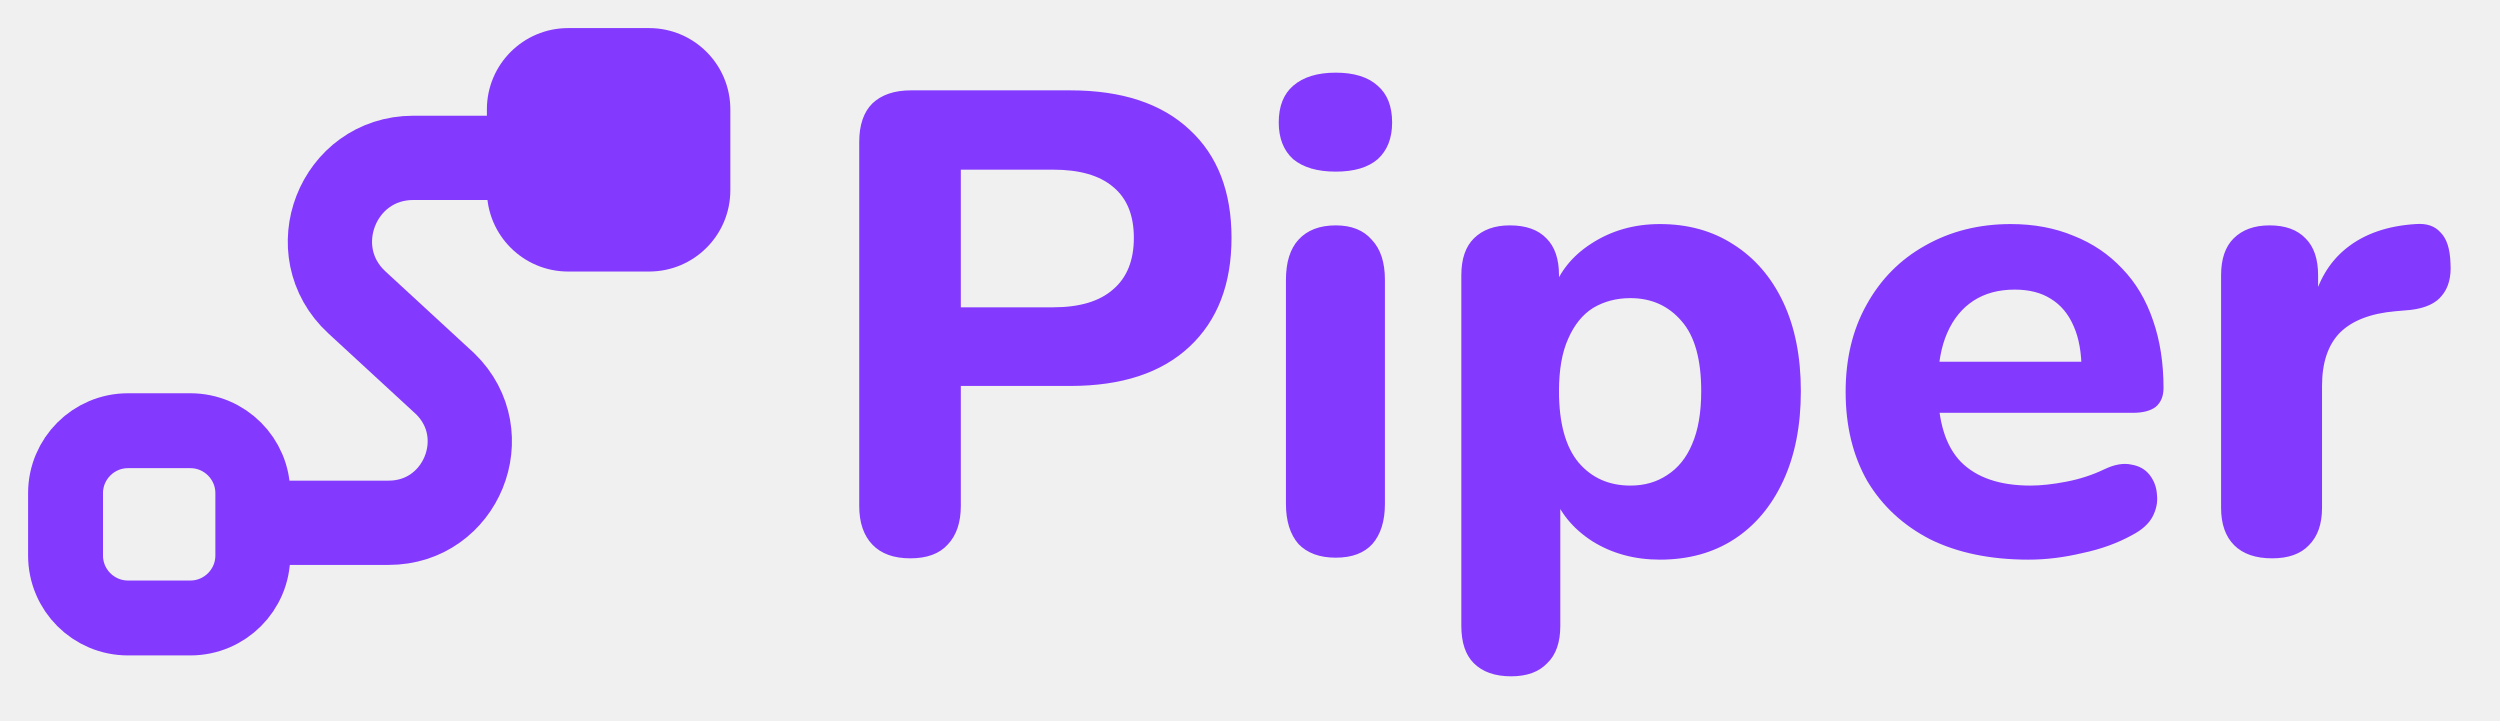
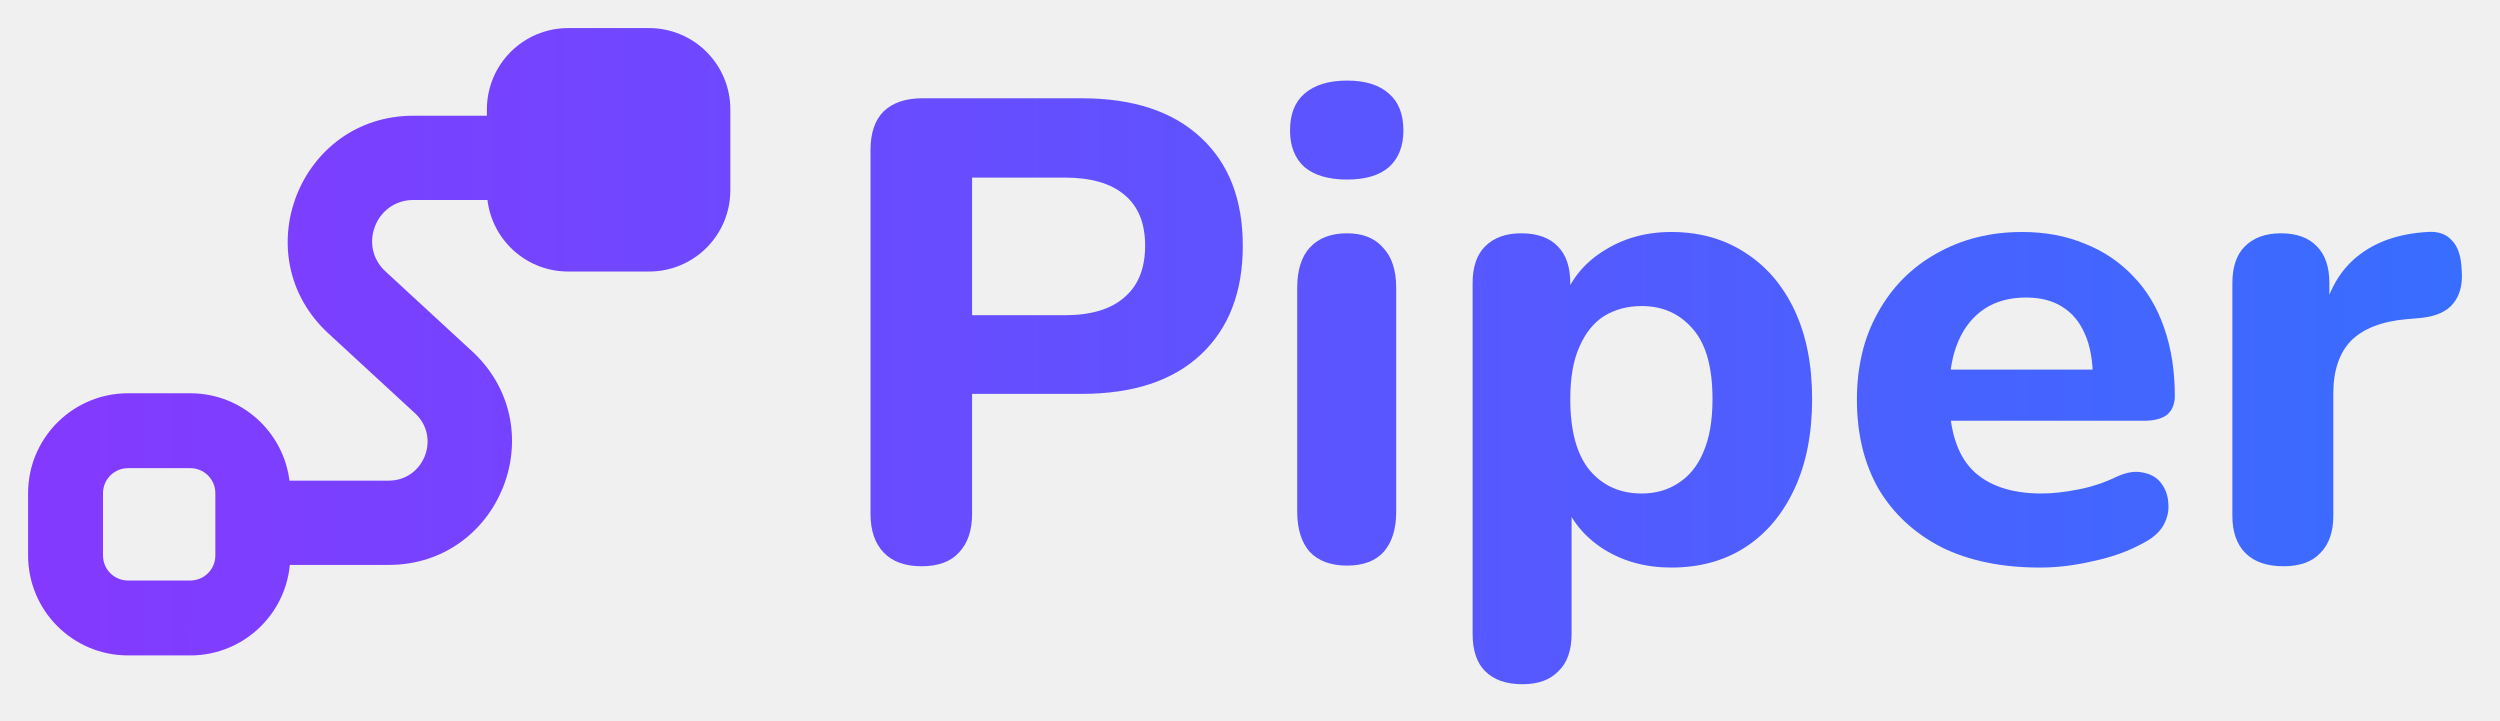
<svg xmlns="http://www.w3.org/2000/svg" width="267" height="77" viewBox="0 0 267 77" fill="none">
-   <g clip-path="url(#clip0_2359_9759)">
-     <path d="M97.225 59.63C95.452 59.63 94.098 59.14 93.165 58.16C92.232 57.18 91.765 55.803 91.765 54.03V15.18C91.765 13.36 92.232 11.983 93.165 11.05C94.145 10.117 95.522 9.65 97.295 9.65H114.305C119.812 9.65 124.058 11.05 127.045 13.85C130.032 16.603 131.525 20.453 131.525 25.4C131.525 30.347 130.032 34.22 127.045 37.02C124.058 39.82 119.812 41.22 114.305 41.22H102.615V54.03C102.615 55.803 102.148 57.18 101.215 58.16C100.328 59.14 98.998 59.63 97.225 59.63ZM102.615 32.82H112.485C115.285 32.82 117.408 32.19 118.855 30.93C120.348 29.67 121.095 27.827 121.095 25.4C121.095 22.973 120.348 21.153 118.855 19.94C117.408 18.727 115.285 18.12 112.485 18.12H102.615V32.82ZM142.659 59.56C140.933 59.56 139.603 59.07 138.669 58.09C137.783 57.063 137.339 55.64 137.339 53.82V29.88C137.339 28.013 137.783 26.59 138.669 25.61C139.603 24.583 140.933 24.07 142.659 24.07C144.339 24.07 145.623 24.583 146.509 25.61C147.443 26.59 147.909 28.013 147.909 29.88V53.82C147.909 55.64 147.466 57.063 146.579 58.09C145.693 59.07 144.386 59.56 142.659 59.56ZM142.659 18.33C140.699 18.33 139.183 17.887 138.109 17C137.083 16.067 136.569 14.76 136.569 13.08C136.569 11.353 137.083 10.047 138.109 9.16C139.183 8.227 140.699 7.76 142.659 7.76C144.619 7.76 146.113 8.227 147.139 9.16C148.166 10.047 148.679 11.353 148.679 13.08C148.679 14.76 148.166 16.067 147.139 17C146.113 17.887 144.619 18.33 142.659 18.33ZM161.39 72.23C159.663 72.23 158.333 71.763 157.4 70.83C156.513 69.943 156.07 68.613 156.07 66.84V29.39C156.07 27.663 156.513 26.357 157.4 25.47C158.333 24.537 159.616 24.07 161.25 24.07C162.976 24.07 164.283 24.537 165.17 25.47C166.056 26.357 166.5 27.663 166.5 29.39V34.15L165.73 31.42C166.43 29.18 167.83 27.383 169.93 26.03C172.076 24.63 174.526 23.93 177.28 23.93C180.266 23.93 182.88 24.653 185.12 26.1C187.406 27.547 189.18 29.6 190.44 32.26C191.7 34.92 192.33 38.093 192.33 41.78C192.33 45.467 191.7 48.663 190.44 51.37C189.18 54.077 187.43 56.153 185.19 57.6C182.95 59.047 180.313 59.77 177.28 59.77C174.573 59.77 172.17 59.117 170.07 57.81C167.97 56.457 166.546 54.707 165.8 52.56H166.64V66.84C166.64 68.613 166.173 69.943 165.24 70.83C164.353 71.763 163.07 72.23 161.39 72.23ZM174.13 51.86C175.623 51.86 176.93 51.487 178.05 50.74C179.216 49.993 180.103 48.897 180.71 47.45C181.363 45.957 181.69 44.067 181.69 41.78C181.69 38.373 180.99 35.877 179.59 34.29C178.19 32.657 176.37 31.84 174.13 31.84C172.636 31.84 171.306 32.19 170.14 32.89C169.02 33.59 168.133 34.687 167.48 36.18C166.826 37.627 166.5 39.493 166.5 41.78C166.5 45.187 167.2 47.73 168.6 49.41C170 51.043 171.843 51.86 174.13 51.86ZM216.644 59.77C212.584 59.77 209.084 59.047 206.144 57.6C203.251 56.107 201.011 54.03 199.424 51.37C197.884 48.663 197.114 45.49 197.114 41.85C197.114 38.303 197.861 35.2 199.354 32.54C200.848 29.833 202.924 27.733 205.584 26.24C208.291 24.7 211.348 23.93 214.754 23.93C217.228 23.93 219.468 24.35 221.474 25.19C223.481 25.983 225.208 27.15 226.654 28.69C228.101 30.183 229.198 32.027 229.944 34.22C230.691 36.367 231.064 38.77 231.064 41.43C231.064 42.317 230.784 42.993 230.224 43.46C229.664 43.88 228.848 44.09 227.774 44.09H205.794V38.63H223.434L222.314 39.61C222.314 37.697 222.034 36.11 221.474 34.85C220.914 33.543 220.098 32.563 219.024 31.91C217.998 31.257 216.714 30.93 215.174 30.93C213.448 30.93 211.978 31.327 210.764 32.12C209.551 32.913 208.618 34.057 207.964 35.55C207.311 37.043 206.984 38.84 206.984 40.94V41.5C206.984 45.047 207.801 47.66 209.434 49.34C211.114 51.02 213.588 51.86 216.854 51.86C217.974 51.86 219.258 51.72 220.704 51.44C222.151 51.16 223.504 50.717 224.764 50.11C225.838 49.597 226.794 49.433 227.634 49.62C228.474 49.76 229.128 50.133 229.594 50.74C230.061 51.347 230.318 52.047 230.364 52.84C230.458 53.633 230.294 54.427 229.874 55.22C229.454 55.967 228.754 56.597 227.774 57.11C226.188 57.997 224.391 58.65 222.384 59.07C220.424 59.537 218.511 59.77 216.644 59.77ZM242.672 59.63C240.899 59.63 239.546 59.163 238.612 58.23C237.679 57.297 237.212 55.967 237.212 54.24V29.39C237.212 27.663 237.656 26.357 238.542 25.47C239.476 24.537 240.759 24.07 242.392 24.07C244.072 24.07 245.356 24.537 246.242 25.47C247.129 26.357 247.572 27.663 247.572 29.39V33.03H246.872C247.432 30.23 248.669 28.06 250.582 26.52C252.496 24.98 254.969 24.117 258.002 23.93C259.169 23.837 260.056 24.14 260.662 24.84C261.316 25.493 261.666 26.59 261.712 28.13C261.806 29.577 261.502 30.72 260.802 31.56C260.149 32.4 259.029 32.913 257.442 33.1L255.832 33.24C253.172 33.473 251.189 34.243 249.882 35.55C248.622 36.857 247.992 38.747 247.992 41.22V54.24C247.992 55.967 247.526 57.297 246.592 58.23C245.706 59.163 244.399 59.63 242.672 59.63Z" fill="#8439FF" />
-     <path d="M28.175 55.833H41.507C49.265 55.833 53.102 46.41 47.55 40.991L38.119 32.299C32.161 26.808 36.047 16.859 44.15 16.859H53.874" stroke="#8439FF" stroke-width="9" />
-     <path fill-rule="evenodd" clip-rule="evenodd" d="M20.331 66H13.669C9.987 65.997 7.003 63.013 7 59.331V52.669C7.003 48.987 9.987 46.003 13.669 46H20.331C24.013 46.003 26.997 48.987 27 52.669V59.331C26.997 63.013 24.013 65.997 20.331 66V66Z" stroke="#8439FF" stroke-width="8" stroke-linecap="round" stroke-linejoin="round" />
-     <path fill-rule="evenodd" clip-rule="evenodd" d="M69.331 29H60.669C55.883 28.996 52.004 25.117 52 20.331V11.669C52.004 6.883 55.883 3.004 60.669 3H69.331C74.117 3.004 77.996 6.883 78 11.669V20.331C77.996 25.117 74.117 28.996 69.331 29V29Z" fill="#8439FF" />
-   </g>
+   <path d="M98.43 60.476C96.657 60.476 95.303 59.986 94.37 59.006C93.437 58.026 92.97 56.65 92.97 54.876V16.026C92.97 14.206 93.437 12.83 94.37 11.896C95.35 10.963 96.727 10.496 98.5 10.496H115.51C121.017 10.496 125.263 11.896 128.25 14.696C131.237 17.45 132.73 21.3 132.73 26.246C132.73 31.193 131.237 35.066 128.25 37.866C125.263 40.666 121.017 42.066 115.51 42.066H103.82V54.876C103.82 56.65 103.353 58.026 102.42 59.006C101.533 59.986 100.203 60.476 98.43 60.476ZM103.82 33.666H113.69C116.49 33.666 118.613 33.036 120.06 31.776C121.553 30.516 122.3 28.673 122.3 26.246C122.3 23.82 121.553 22 120.06 20.786C118.613 19.573 116.49 18.966 113.69 18.966H103.82V33.666Z" fill="url(#paint0_linear_2385_918)" />
+   <path d="M143.864 60.406C142.138 60.406 140.808 59.916 139.874 58.936C138.988 57.91 138.544 56.486 138.544 54.666V30.726C138.544 28.86 138.988 27.436 139.874 26.456C140.808 25.43 142.138 24.916 143.864 24.916C145.544 24.916 146.828 25.43 147.714 26.456C148.648 27.436 149.114 28.86 149.114 30.726V54.666C149.114 56.486 148.671 57.91 147.784 58.936C146.898 59.916 145.591 60.406 143.864 60.406ZM143.864 19.176C141.904 19.176 140.388 18.733 139.314 17.846C138.288 16.913 137.774 15.606 137.774 13.926C137.774 12.2 138.288 10.893 139.314 10.006C140.388 9.073 141.904 8.606 143.864 8.606C145.824 8.606 147.318 9.073 148.344 10.006C149.371 10.893 149.884 12.2 149.884 13.926C149.884 15.606 149.371 16.913 148.344 17.846C147.318 18.733 145.824 19.176 143.864 19.176Z" fill="url(#paint1_linear_2385_918)" />
+   <path d="M162.595 73.076C160.868 73.076 159.538 72.61 158.605 71.676C157.718 70.79 157.275 69.46 157.275 67.686V30.236C157.275 28.51 157.718 27.203 158.605 26.316C159.538 25.383 160.822 24.916 162.455 24.916C164.182 24.916 165.488 25.383 166.375 26.316C167.262 27.203 167.705 28.51 167.705 30.236V34.996L166.935 32.266C167.635 30.026 169.035 28.23 171.135 26.876C173.282 25.476 175.732 24.776 178.485 24.776C181.472 24.776 184.085 25.5 186.325 26.946C188.612 28.393 190.385 30.446 191.645 33.106C192.905 35.766 193.535 38.94 193.535 42.626C193.535 46.313 192.905 49.51 191.645 52.216C190.385 54.923 188.635 57 186.395 58.446C184.155 59.893 181.518 60.616 178.485 60.616C175.778 60.616 173.375 59.963 171.275 58.656C169.175 57.303 167.752 55.553 167.005 53.406H167.845V67.686C167.845 69.46 167.378 70.79 166.445 71.676C165.558 72.61 164.275 73.076 162.595 73.076ZM175.335 52.706C176.828 52.706 178.135 52.333 179.255 51.586C180.422 50.84 181.308 49.743 181.915 48.296C182.568 46.803 182.895 44.913 182.895 42.626C182.895 39.22 182.195 36.723 180.795 35.136C179.395 33.503 177.575 32.686 175.335 32.686C173.842 32.686 172.512 33.036 171.345 33.736C170.225 34.436 169.338 35.533 168.685 37.026C168.032 38.473 167.705 40.34 167.705 42.626C167.705 46.033 168.405 48.576 169.805 50.256C171.205 51.89 173.048 52.706 175.335 52.706Z" fill="url(#paint2_linear_2385_918)" />
+   <path d="M217.849 60.616C213.789 60.616 210.289 59.893 207.349 58.446C204.456 56.953 202.216 54.876 200.629 52.216C199.089 49.51 198.319 46.336 198.319 42.696C198.319 39.15 199.066 36.046 200.559 33.386C202.053 30.68 204.129 28.58 206.789 27.086C209.496 25.546 212.553 24.776 215.959 24.776C218.433 24.776 220.673 25.196 222.679 26.036C224.686 26.83 226.413 27.996 227.859 29.536C229.306 31.03 230.403 32.873 231.149 35.066C231.896 37.213 232.269 39.616 232.269 42.276C232.269 43.163 231.989 43.84 231.429 44.306C230.869 44.726 230.053 44.936 228.979 44.936H206.999V39.476H224.639L223.519 40.456C223.519 38.543 223.239 36.956 222.679 35.696C222.119 34.39 221.303 33.41 220.229 32.756C219.203 32.103 217.919 31.776 216.379 31.776C214.653 31.776 213.183 32.173 211.969 32.966C210.756 33.76 209.823 34.903 209.169 36.396C208.516 37.89 208.189 39.686 208.189 41.786V42.346C208.189 45.893 209.006 48.506 210.639 50.186C212.319 51.866 214.793 52.706 218.059 52.706C219.179 52.706 220.463 52.566 221.909 52.286C223.356 52.006 224.709 51.563 225.969 50.956C227.043 50.443 227.999 50.28 228.839 50.466C229.679 50.606 230.333 50.98 230.799 51.586C231.266 52.193 231.523 52.893 231.569 53.686C231.663 54.48 231.499 55.273 231.079 56.066C230.659 56.813 229.959 57.443 228.979 57.956C227.393 58.843 225.596 59.496 223.589 59.916C221.629 60.383 219.716 60.616 217.849 60.616Z" fill="url(#paint3_linear_2385_918)" />
+   <path d="M243.877 60.476C242.104 60.476 240.751 60.01 239.817 59.076C238.884 58.143 238.417 56.813 238.417 55.086V30.236C238.417 28.51 238.861 27.203 239.747 26.316C240.681 25.383 241.964 24.916 243.597 24.916C245.277 24.916 246.561 25.383 247.447 26.316C248.334 27.203 248.777 28.51 248.777 30.236V33.876H248.077C248.637 31.076 249.874 28.906 251.787 27.366C253.701 25.826 256.174 24.963 259.207 24.776C260.374 24.683 261.261 24.986 261.867 25.686C262.521 26.34 262.871 27.436 262.917 28.976C263.011 30.423 262.707 31.566 262.007 32.406C261.354 33.246 260.234 33.76 258.647 33.946L257.037 34.086C254.377 34.32 252.394 35.09 251.087 36.396C249.827 37.703 249.197 39.593 249.197 42.066V55.086C249.197 56.813 248.731 58.143 247.797 59.076C246.911 60.01 245.604 60.476 243.877 60.476Z" fill="url(#paint4_linear_2385_918)" />
+   <path d="M53.875 12.359V21.359H44.149C40.145 21.36 38.224 26.276 41.169 28.99L50.599 37.683L50.647 37.726L50.693 37.772C59.132 46.009 53.3 60.333 41.507 60.333H28.176V51.333H41.507C45.221 51.333 47.061 46.834 44.425 44.23L35.069 35.608C26.098 27.34 31.949 12.36 44.149 12.359H53.875Z" fill="url(#paint5_linear_2385_918)" />
+   <path d="M20.335 42L20.884 42.015C26.517 42.305 30.995 46.961 31 52.665V59.335C30.995 65.223 26.223 69.995 20.335 70L20.331 66V70H13.665C7.777 69.995 3.005 65.223 3 59.335V52.665L3.015 52.116C3.305 46.483 7.961 42.005 13.665 42H20.335ZM13.398 50.014C12.052 50.152 11.001 51.289 11 52.672V59.328L11.014 59.602C11.152 60.948 12.289 61.999 13.672 62H20.328C21.802 61.999 22.997 60.805 23 59.331V52.672C22.999 51.289 21.948 50.152 20.602 50.014L20.328 50H13.672L13.398 50.014Z" fill="url(#paint6_linear_2385_918)" />
+   <path fill-rule="evenodd" clip-rule="evenodd" d="M69.331 29H60.669C55.883 28.996 52.004 25.117 52 20.331V11.669C52.004 6.883 55.883 3.004 60.669 3H69.331C74.117 3.004 77.996 6.883 78 11.669V20.331C77.996 25.117 74.117 28.996 69.331 29Z" fill="url(#paint7_linear_2385_918)" />
  <defs>
-     <clipPath id="clip0_2359_9759">
-       <rect width="267" height="77" fill="white" />
-     </clipPath>
+     <linearGradient id="paint0_linear_2385_918" x1="3" y1="38.038" x2="262.934" y2="38.038" gradientUnits="userSpaceOnUse">
+       <stop stop-color="#8439FF" />
+       <stop offset="1" stop-color="#386DFF" />
+     </linearGradient>
+     <linearGradient id="paint1_linear_2385_918" x1="3" y1="38.038" x2="262.934" y2="38.038" gradientUnits="userSpaceOnUse">
+       <stop stop-color="#8439FF" />
+       <stop offset="1" stop-color="#386DFF" />
+     </linearGradient>
+     <linearGradient id="paint2_linear_2385_918" x1="3" y1="38.038" x2="262.934" y2="38.038" gradientUnits="userSpaceOnUse">
+       <stop stop-color="#8439FF" />
+       <stop offset="1" stop-color="#386DFF" />
+     </linearGradient>
+     <linearGradient id="paint3_linear_2385_918" x1="3" y1="38.038" x2="262.934" y2="38.038" gradientUnits="userSpaceOnUse">
+       <stop stop-color="#8439FF" />
+       <stop offset="1" stop-color="#386DFF" />
+     </linearGradient>
+     <linearGradient id="paint4_linear_2385_918" x1="3" y1="38.038" x2="262.934" y2="38.038" gradientUnits="userSpaceOnUse">
+       <stop stop-color="#8439FF" />
+       <stop offset="1" stop-color="#386DFF" />
+     </linearGradient>
+     <linearGradient id="paint5_linear_2385_918" x1="3" y1="38.038" x2="262.934" y2="38.038" gradientUnits="userSpaceOnUse">
+       <stop stop-color="#8439FF" />
+       <stop offset="1" stop-color="#386DFF" />
+     </linearGradient>
+     <linearGradient id="paint6_linear_2385_918" x1="3" y1="38.038" x2="262.934" y2="38.038" gradientUnits="userSpaceOnUse">
+       <stop stop-color="#8439FF" />
+       <stop offset="1" stop-color="#386DFF" />
+     </linearGradient>
+     <linearGradient id="paint7_linear_2385_918" x1="3" y1="38.038" x2="262.934" y2="38.038" gradientUnits="userSpaceOnUse">
+       <stop stop-color="#8439FF" />
+       <stop offset="1" stop-color="#386DFF" />
+     </linearGradient>
  </defs>
</svg>
